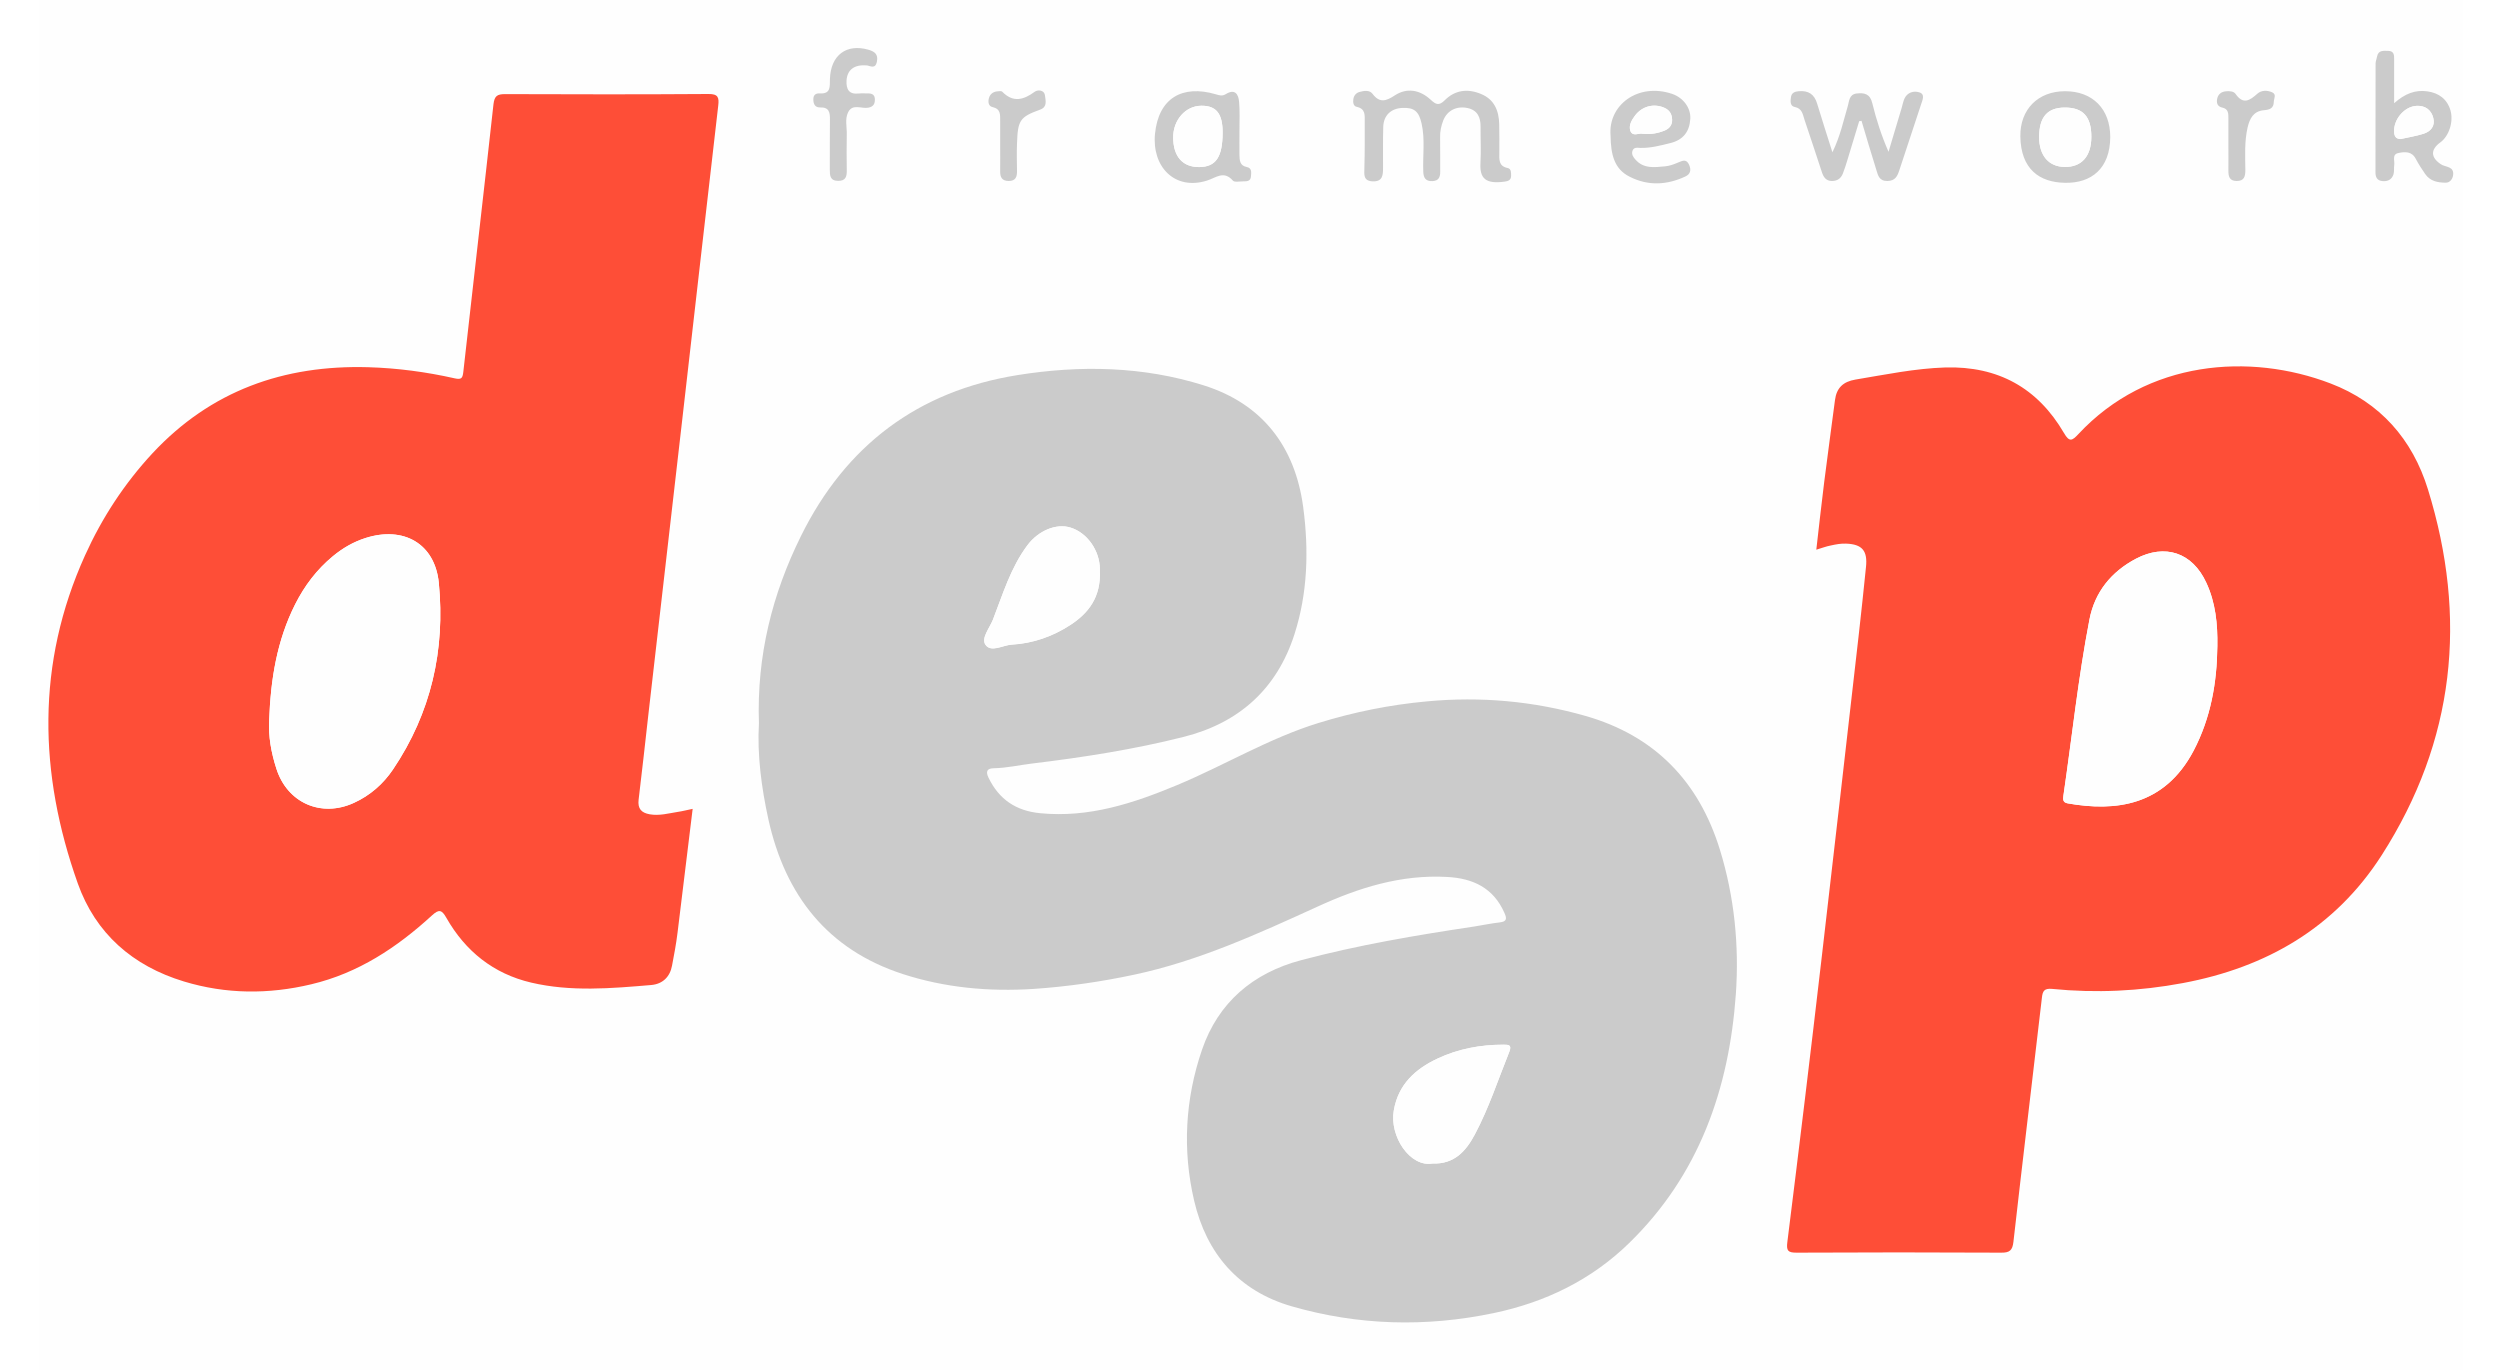
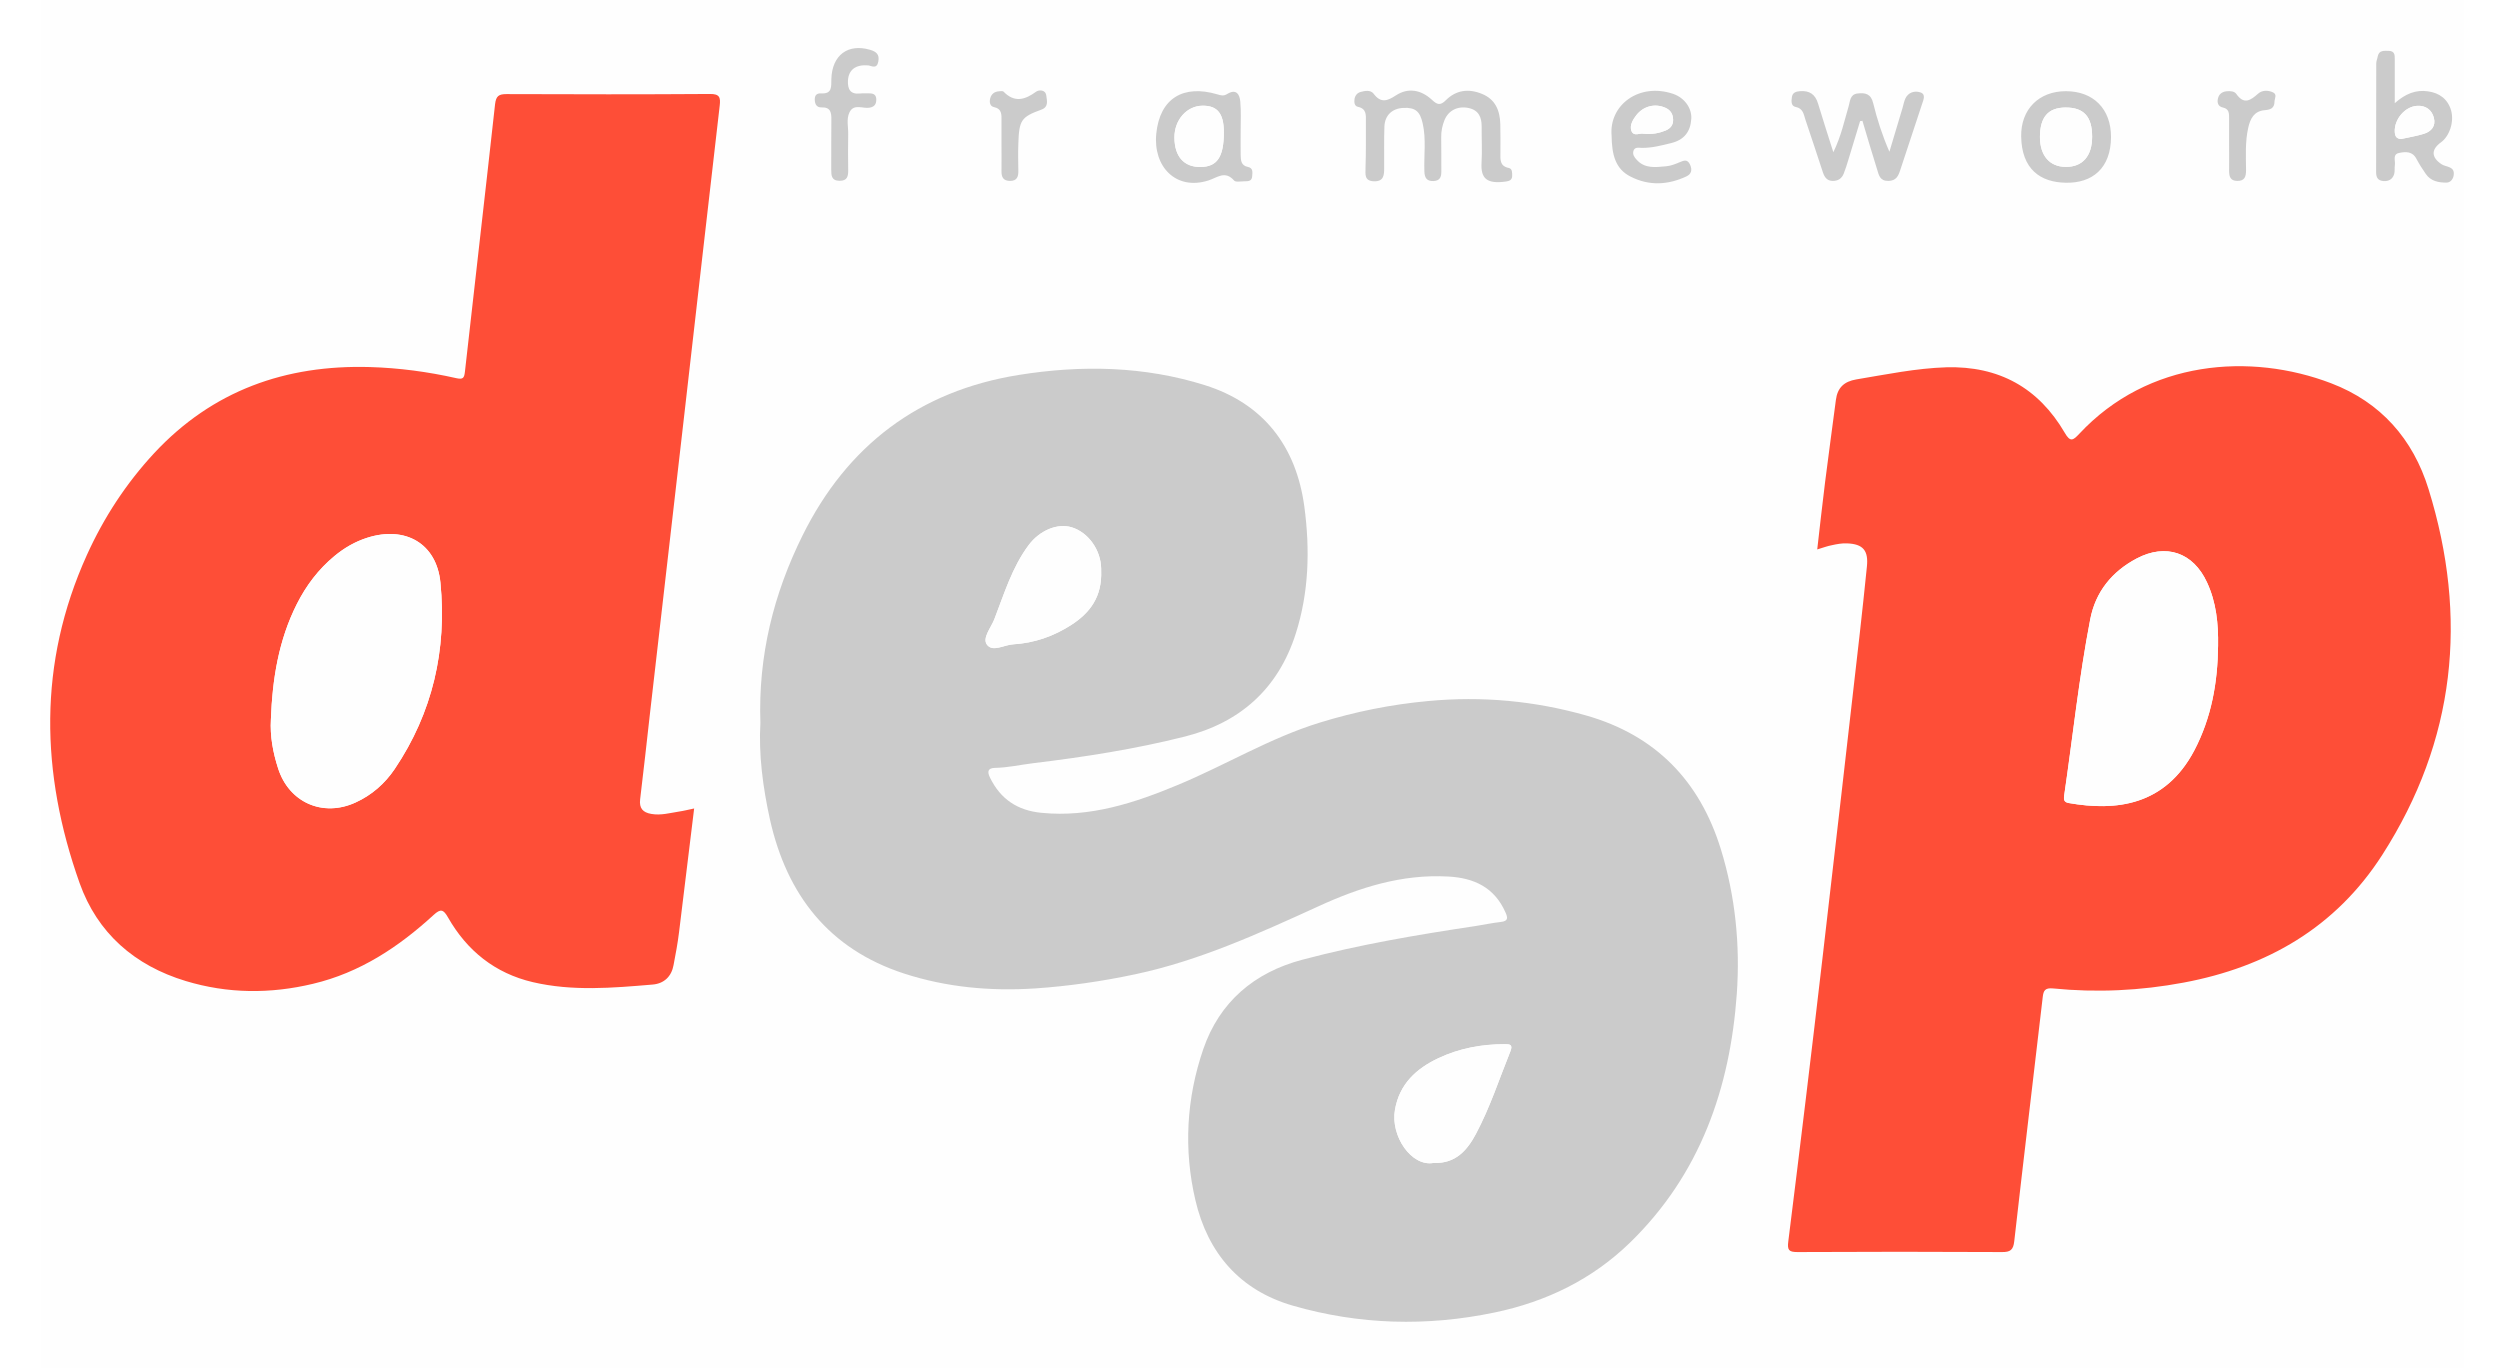
- <svg xmlns="http://www.w3.org/2000/svg" role="img" viewBox="-30.68 440.32 2063.36 1130.36">
+ <svg xmlns="http://www.w3.org/2000/svg" role="img" viewBox="-32.20 440.30 2064.40 1129.40">
  <g>
    <g>
      <path fill="#FEFEFE" d="M1002 2002c-330.4 0-660.8 0-991.2.2-7.3 0-9-1.6-9-9C2 1332.4 2 671.5 1.8 10.7c0-7.3 1.6-9 9-9 660.7.3 1321.6.3 1982.4.1 7.3 0 9 1.6 9 9-.2 660.8-.2 1321.6 0 1982.4 0 7.3-1.6 9-9 9-330.4-.3-660.8-.2-991.2-.2zm-406.3-964.7c-1.4 25.8 2.1 52.8 8 79.5 13.9 62.3 48.7 107 110.7 127.2 35.1 11.5 71.3 14.7 108.4 12.3 27.9-1.8 55.3-5.8 82.6-11.7 53.1-11.4 102.2-33.7 151.2-56.1 33.9-15.5 69-26.6 107.1-24.6 21.4 1.2 38.3 9.1 47.4 29.7 2 4.6 2.2 7.1-3.8 7.8-7.1.8-14 2.4-21.1 3.4-48 7.2-96 15.2-142.9 27.8-39.6 10.6-68.4 34.8-81.8 73.9-13.9 40.6-16.3 82.7-6.5 124.6 10.2 43.7 36.8 74.6 80.6 87.2 54.8 15.8 110.5 17.3 166.5 5.6 42.6-8.9 80.6-27.3 111.9-57.8 57.7-56.2 82.5-127.1 88.1-205.5 2.9-40.3-1.2-80.4-13.2-119.3-17.4-56.4-53.8-94-110.9-110.3-42.8-12.2-86.4-16.2-130.9-12-30.5 2.9-60.1 8.8-89.4 17.8-41 12.6-77.6 34.9-116.8 51.3-36.2 15.1-72.8 27.1-112.9 23.2-19.9-1.9-34.1-11.3-42.7-29.3-2.4-4.9-1.4-7.7 4.1-7.8 10.7-.2 21.2-2.6 31.8-3.9 42.1-5.1 84.1-11.6 125.2-22 45.6-11.5 76.9-39.6 91.4-84.7 11-34.3 11.9-69.6 7.2-105-6.7-50-33.7-85.1-82-100.4-50.2-15.9-102-16.8-153.8-8.5-82.4 13.2-141.8 58.3-178.6 132.6-23.9 48.3-36.8 99.3-34.9 155zm-54.7 70.6c-4.8 1-8.5 2-12.2 2.6-7.7 1.2-15.3 3.4-23.2 2-6.9-1.2-10.1-4.7-9.2-12.1 2.9-23.6 5.4-47.2 8.1-70.7L533 781.6c9.7-84.6 19.3-169.3 29.1-253.9.8-6.8.1-9.7-8.1-9.7-56 .4-112 .3-167.9.1-6.4 0-8.7 1.4-9.5 8.4-8.1 73.7-16.6 147.3-24.9 221-.6 5.1-1.4 6.5-7 5.2-23.5-5.3-47.3-8.5-71.5-9.2-69.6-2-129.9 19.4-178 71-23.3 24.9-41.7 53.3-55.7 84.3-40.4 89.3-38.1 180.1-5.9 270.7 14.7 41.4 45.4 68.2 87.7 81 34.7 10.5 69.8 10.7 105 2.3 38.8-9.2 70.8-30.4 99.7-56.9 5.6-5.2 8-4.7 11.8 2 15.7 27.6 38.9 46.2 70 53.5 32.8 7.7 66 4.8 99.1 2 9.3-.8 15.5-6.5 17.2-16.1 1.6-8.9 3.3-17.9 4.5-26.9 4.1-33.9 8.1-67.7 12.4-102.5zM1468.4 894c4.7-1.4 8.3-2.7 12.1-3.5 4.1-.8 8.4-1.6 12.5-1.5 13.4.6 17.8 6.1 16.4 19.3-2 18.4-3.8 36.9-5.9 55.3-10.1 88.8-20.2 177.7-30.6 266.5-9.2 78.5-18.7 156.9-28.4 235.3-.9 7.2.4 8.9 7.5 8.8 56.3-.2 112.6-.3 168.9 0 7 0 9.3-1.8 10.2-9 7.6-67.2 15.7-134.3 23.5-201.5.6-5.4 1.9-7.8 8.4-7.2 36.1 3.6 72.2 1.9 107.9-4.8 69-12.9 125.7-45.5 164.1-105.5 60.5-94.4 71.2-195.7 38.2-302-12.8-41.4-39.6-71.8-80.4-87.4-66.4-25.4-151.1-19.3-208.1 41.8-4.9 5.3-7.2 7.1-11.9-.9-21.7-37.3-54.3-55.4-97.8-54.1-25.2.7-49.7 5.9-74.3 10-10.1 1.7-15.6 6.9-16.9 17-2.9 22.6-6.1 45.1-8.9 67.7-2.3 18.3-4.3 36.7-6.5 55.7zm-372.7-334.9c0 6.5-.1 13 0 19.5.1 5.1-1.3 10.9 6.9 11.2 8.3.3 8.5-5.3 8.5-11.1.1-11.4-.2-22.8.2-34.2.4-9.3 6.5-14.9 15.7-15.3 9.8-.4 13.6 2.9 15.9 12.8 3 13.2 1 26.6 1.4 39.8.2 5.2 1.9 8 7.5 7.8 5.2-.2 6.5-3.2 6.5-7.7-.1-9.4.1-18.9-.1-28.3-.1-5 .9-9.7 2.7-14.3 3.2-8.1 11-11.9 20-10 8.2 1.7 10.7 7.5 10.7 15.2 0 10.1.5 20.2-.1 30.3-.7 12.7 4.4 17.4 20.1 15.2 2.8-.4 5.1-1.1 5.2-4.6.1-2.7.2-6-2.8-6.6-7.8-1.6-6.9-7.3-6.9-12.8 0-7.8.1-15.6-.1-23.4-.4-11.1-4-20.5-15.2-25-10.9-4.4-21.4-3.1-29.7 5.2-4.8 4.8-7.4 3.7-11.7-.4-9-8.3-19.6-10-29.5-3.6-7.2 4.7-12.5 6.7-18.5-1.3-2.5-3.3-7.2-2.5-11-1.4-2.6.8-4.3 2.9-4.8 5.7-.5 2.8-.1 5.9 2.8 6.5 7.3 1.5 6.6 6.8 6.6 12.1-.3 6.3-.3 12.5-.3 18.7zm408.1-18.8h2c4.1 13.5 8.1 27 12.2 40.4 1.4 4.5 2.3 9.4 9.2 9.3 6.4-.1 8.2-3.9 9.8-8.8 5.9-18.2 11.9-36.4 18-54.5 1.2-3.7 3.5-8.4-1.6-9.9-4.5-1.4-9.8 0-12.2 5.3-1.1 2.3-1.5 5-2.2 7.4-3.6 12.1-7.3 24.2-10.9 36.4-5.8-13.5-10-26.7-13.4-40.1-1.9-7.6-6.6-8.8-13-8-6.2.8-6 6.3-7.2 10.3-3.6 12.1-6.1 24.6-12.7 38.2-4.7-14.8-8.8-27.4-12.6-40.1-2.3-7.8-7.3-11-15.2-10.3-3.2.3-5.8 1.2-6.4 4.7-.5 3.3-.9 7.5 3 8.3 6.4 1.3 6.7 6.3 8.2 10.7 4.9 14.4 9.5 29 14.4 43.4 1.3 3.8 3.2 7.1 8.2 7 4.5 0 7.4-2.2 9-6.1 1.4-3.6 2.6-7.3 3.7-11 3.2-11 6.5-21.8 9.7-32.6zm441.5-14.8v-36.4c0-3.5-.4-6.6-4.9-6.7-3.9-.1-8.1-.8-9.2 4.7-.4 1.9-1.2 3.8-1.2 5.7-.1 29.9-.1 59.9-.1 89.8 0 4.1 1.3 6.9 5.9 7.3 4.5.4 7.7-1.5 9-5.7.7-2.4.2-5.2.6-7.7.5-3.5-2.1-8.6 3.5-9.8 5.4-1.1 11-1.4 14.3 4.9 2.2 4.3 4.9 8.4 7.7 12.4 4.1 6 10.6 7.2 17.1 7.2 3 0 5.3-2.5 5.9-5.7 1.4-8.1-6.2-6.9-10-9.5-8.5-5.7-8.8-12-.4-18.1 7-5.1 11.1-16.9 8.3-26.4-2.7-9.4-9.6-14.4-19.2-15.7-9.9-1.5-18.4 1.8-27.3 9.7zm-953 22.3c0-7.8.4-15.6-.2-23.4-.5-6.3-3.4-11.1-10.8-6.5-3 1.8-5.3 1.1-8.2.3-28.1-8.3-47.5 3.3-50.4 32.5-2.7 27.4 16.2 47.1 42.8 38.7 7.7-2.4 13.9-8.6 21.5 0 1.3 1.5 5.6.6 8.5.6 3 0 6.2 0 6.4-4.2.1-3.1 1-6.7-3.7-7.7-5.5-1.1-5.7-5.5-5.8-9.8-.2-6.8-.1-13.7-.1-20.5zm306.3 4.6c.2 15 2.8 27.4 15.8 34 15.1 7.7 30.7 6.9 45.9-.2 4.1-1.9 5.1-5.2 3.1-9.7-2.2-4.8-5-3.5-8.7-2-3.5 1.5-7.3 3-11.1 3.3-8.7.8-17.7 2.2-24.5-5.6-1.8-2-3.3-4.2-2.5-7 1-3.4 4.1-2.7 6.6-2.6 8.5.2 16.7-2 24.8-4 10.4-2.6 15.8-9.5 16.4-20.1.5-8.7-5.6-17.4-15-20.5-28.2-9.8-53 9.1-50.8 34.4zm412.4 1c0-23.1-14.4-37.8-37.2-37.8-22.3 0-37.2 14.9-36.9 37.3.4 27 15.7 38 37 38.3 21.5.4 36.9-11.8 37.1-37.8zM684.9 494.3c2.7.4 7 3.4 8.3-3.1 1.1-5.7-1.7-8-6.9-9.6-18.2-5.4-31.4 4.3-31.9 24.1-.2 5.9 1 12.5-8.3 11.9-3.6-.2-5.4 1.4-5.4 5.2.1 3.8 1.5 6.6 5.6 6.4 7.6-.3 8.1 4.4 8.1 10.2-.2 13.7 0 27.3-.1 41 0 4.9.1 9.3 6.8 9.4 6.5.1 7.2-3.9 7.2-9-.1-9.8-.2-19.5 0-29.3.1-6.1-1.7-12.6 1.1-18.3 3.7-7.5 11.1-2.7 16.7-3.8 4-.8 5.4-3 5.4-6.7 0-3.8-2.1-5.1-5.6-5.1-2.6 0-5.2-.2-7.8.1-8.1.9-10.3-3.7-10-10.6.4-9 6.2-13.7 16.8-12.8zm1123.6 65.4c0 7.2.1 14.3 0 21.5-.1 4.7.8 8.4 6.7 8.6 6.4.1 7.3-3.8 7.3-9-.1-11.7-.8-23.4 1.8-34.9 1.7-7.5 4.8-13.7 13.4-14.5 4.8-.4 8.2-1.5 8.3-7.1.1-2.8 2.4-6-1.4-7.7-4.1-1.8-8.8-1.8-12.1 1.1-6.3 5.5-11.7 9.4-18.1.2-1.5-2.2-5.2-2.4-8.2-2.1-3.6.4-6.1 2.4-6.9 5.9-.8 3.5.1 6.6 4.1 7.5 5.3 1.1 5.1 5.1 5.1 9.1v21.4zm-1013.7-.4c0 7.5.1 14.9 0 22.4-.1 5 1.5 8.1 7.1 8.1 5.8 0 6.9-3.5 6.8-8.3-.1-7.5-.3-14.9 0-22.4.7-19.6 2.4-22 19.1-28.2 6.1-2.3 4.5-7.4 4-11.5-.6-5.3-6.3-4.8-8.4-3.3-9.3 6.9-17.9 9.3-27-.1-.7-.7-2.5-.3-3.8-.2-3.7.2-6.1 2.3-7.1 5.7-.8 3-.4 6.5 3 7.3 6.8 1.5 6.3 6.3 6.3 11.2 0 6.4.1 12.8 0 19.3z" />
      <path fill="#CBCBCB" d="M595.7 1037.3c-1.9-55.7 11-106.8 34.8-154.8 36.8-74.3 96.2-119.4 178.6-132.6 51.8-8.3 103.7-7.3 153.8 8.5 48.2 15.2 75.3 50.4 82 100.4 4.7 35.3 3.8 70.7-7.2 105-14.5 45.2-45.8 73.2-91.4 84.7-41.2 10.4-83.1 16.9-125.2 22-10.6 1.3-21 3.7-31.8 3.9-5.5.1-6.5 2.9-4.1 7.8 8.7 18 22.8 27.4 42.7 29.3 40.1 3.9 76.7-8.1 112.9-23.2 39.3-16.4 75.9-38.7 116.8-51.3 29.2-9 58.8-15 89.4-17.8 44.5-4.2 88.1-.2 130.9 12 57 16.3 93.5 53.9 110.9 110.3 12 38.9 16 79.1 13.2 119.3-5.6 78.4-30.4 149.3-88.1 205.5-31.3 30.5-69.3 48.9-111.9 57.8-55.9 11.7-111.7 10.2-166.5-5.6-43.8-12.6-70.4-43.4-80.6-87.2-9.8-41.9-7.4-84 6.5-124.6 13.4-39.1 42.2-63.4 81.8-73.9 47-12.5 94.9-20.6 142.9-27.8 7-1.1 14-2.6 21.1-3.4 6-.7 5.8-3.3 3.8-7.8-9.1-20.7-26-28.6-47.4-29.7-38.1-2.1-73.2 9-107.1 24.6-49.1 22.4-98.1 44.8-151.2 56.1-27.3 5.8-54.7 9.8-82.6 11.7-37.1 2.4-73.3-.9-108.4-12.3-62-20.2-96.8-65-110.7-127.2-5.9-26.8-9.4-53.8-7.9-79.7zm555.9 363.3c18.1.7 27.7-10.3 35-24 11.6-21.8 19.2-45.3 28.4-68.1 2.3-5.7-.5-5.9-4.7-5.9-19 0-37.4 3.4-54.6 11.5-18.3 8.6-32.3 21.3-36 42.7-3.8 21.4 13.5 47.1 31.9 43.8zM877.1 911.4v-1.6c-.3-15.4-10.6-29.9-24.3-34.1-11.6-3.6-26.3 2.4-35.5 14.6-13.8 18.5-20.3 40.4-28.5 61.5-2.7 6.8-9.8 15.1-6.2 20.5 4.6 6.8 14.4.4 21.8 0 17.4-1 33.7-6.7 48.3-16.2 15.1-9.8 25.3-23.1 24.4-44.7z" />
      <path fill="#FE4E37" d="M541 1107.9c-4.2 34.8-8.3 68.6-12.5 102.4-1.1 9-2.8 18-4.5 26.9-1.7 9.5-7.9 15.3-17.2 16.1-33.1 2.8-66.3 5.7-99.1-2-31.1-7.3-54.3-25.9-70-53.5-3.8-6.7-6.1-7.2-11.8-2-28.9 26.5-60.9 47.7-99.7 56.9-35.2 8.4-70.3 8.2-105-2.3-42.3-12.8-73-39.6-87.7-81-32.2-90.7-34.4-181.4 6-270.7 14-31 32.5-59.3 55.7-84.3 48.1-51.6 108.4-73 178-71 24.1.7 48 3.9 71.5 9.2 5.5 1.2 6.4-.2 7-5.2 8.2-73.7 16.8-147.3 24.9-221 .8-6.9 3.1-8.4 9.5-8.4 56 .2 112 .3 167.9-.1 8.1-.1 8.9 2.9 8.1 9.7-9.8 84.6-19.4 169.3-29.1 253.9l-28.5 248.1c-2.7 23.6-5.2 47.2-8.1 70.7-.9 7.5 2.3 10.9 9.2 12.1 7.9 1.4 15.5-.8 23.2-2 3.6-.5 7.3-1.5 12.2-2.5zm-349.5-73.6c-.8 13.9 1.7 27.3 5.9 40.4 9 28.3 37 40.7 64 28.3 13.4-6.1 24.2-15.6 32.3-27.6 31.4-46.6 43.2-98.6 37.8-153.9-3.2-32.5-29.1-47.1-60.4-37.1-10.1 3.2-19 8.4-27.1 15.1-13.2 10.9-23.4 24.4-31.1 39.7-15.1 29.8-20.2 62-21.4 95.1zM1468.4 894c2.2-19 4.2-37.4 6.5-55.7 2.8-22.6 6-45.1 8.9-67.7 1.3-10.2 6.8-15.3 16.9-17 24.7-4.1 49.2-9.2 74.3-10 43.4-1.2 76.1 16.9 97.8 54.1 4.6 8 6.9 6.2 11.9.9 57-61.2 141.7-67.2 208.1-41.8 40.9 15.6 67.6 46 80.4 87.4 32.9 106.3 22.3 207.6-38.2 302-38.5 60-95.2 92.6-164.1 105.5-35.7 6.7-71.7 8.4-107.9 4.8-6.5-.6-7.8 1.8-8.4 7.2-7.8 67.2-15.9 134.3-23.5 201.5-.8 7.2-3.2 9.1-10.2 9-56.3-.3-112.6-.3-168.9 0-7.1 0-8.4-1.7-7.5-8.8 9.8-78.4 19.3-156.8 28.4-235.3 10.4-88.8 20.4-177.7 30.6-266.5 2.1-18.4 4-36.9 5.9-55.3 1.4-13.3-3-18.8-16.4-19.3-4.2-.2-8.4.6-12.5 1.5-3.8.7-7.4 2.1-12.1 3.5zm331 79.5c.3-18-1.4-35.8-9.1-52.3-11.5-24.8-34-32.4-58.1-19.7-20.4 10.8-34 27.5-38.3 50.1-9.3 48.1-14.4 96.9-21.5 145.4-.5 3.1-.6 5.7 3.7 6.4 39.1 6.9 79.6 2.2 103.7-43.4 14.1-27.1 19.3-56.3 19.6-86.5z" />
      <path fill="#CBCBCB" d="M1095.7 559.1v-18.5c0-5.2.7-10.5-6.6-12.1-2.9-.6-3.2-3.8-2.8-6.5.5-2.8 2.2-4.9 4.8-5.7 3.8-1.1 8.5-1.9 11 1.4 6 8 11.3 6 18.5 1.3 9.8-6.4 20.5-4.7 29.5 3.6 4.4 4.1 6.9 5.2 11.7.4 8.4-8.4 18.8-9.7 29.7-5.2 11.2 4.5 14.9 13.9 15.2 25 .2 7.8.1 15.6.1 23.4 0 5.5-.9 11.2 6.9 12.8 3 .6 2.8 3.9 2.8 6.6-.1 3.4-2.4 4.2-5.2 4.6-15.7 2.2-20.8-2.5-20.1-15.2.6-10.1 0-20.2.1-30.3 0-7.6-2.5-13.4-10.7-15.2-9-1.9-16.7 1.9-20 10-1.8 4.5-2.8 9.2-2.7 14.3.2 9.4 0 18.9.1 28.3 0 4.5-1.3 7.5-6.5 7.7-5.5.2-7.3-2.6-7.5-7.8-.5-13.3 1.6-26.6-1.4-39.8-2.2-9.9-6.1-13.3-15.9-12.8-9.2.4-15.3 6-15.7 15.3-.4 11.4-.1 22.8-.2 34.2 0 5.8-.2 11.4-8.5 11.1-8.2-.3-6.9-6.1-6.9-11.2.2-6.7.3-13.2.3-19.7zm408.1-18.8c-3.3 10.8-6.5 21.6-9.8 32.3-1.1 3.7-2.3 7.4-3.7 11-1.6 4-4.5 6.1-9 6.1-4.9 0-6.9-3.2-8.2-7-4.8-14.5-9.5-29-14.4-43.4-1.5-4.4-1.8-9.5-8.2-10.7-3.9-.8-3.5-5-3-8.3.6-3.5 3.2-4.4 6.4-4.7 8-.7 12.9 2.5 15.2 10.3 3.8 12.7 7.9 25.2 12.6 40.1 6.6-13.6 9.1-26.1 12.7-38.2 1.2-4 1-9.5 7.2-10.3 6.5-.8 11.2.3 13 8 3.3 13.4 7.5 26.6 13.4 40.1 3.6-12.1 7.3-24.2 10.9-36.4.7-2.5 1.2-5.1 2.2-7.4 2.4-5.3 7.7-6.7 12.2-5.3 5.1 1.5 2.8 6.2 1.6 9.9-6 18.2-12 36.3-18 54.5-1.6 4.9-3.4 8.7-9.8 8.8-6.9.1-7.8-4.7-9.2-9.3-4.2-13.4-8.2-26.9-12.2-40.4-.6.3-1.2.3-1.9.3zm441.5-14.8c8.9-7.9 17.5-11.2 27.3-9.8 9.5 1.3 16.4 6.3 19.2 15.7 2.7 9.5-1.3 21.3-8.3 26.4-8.3 6-8.1 12.4.4 18.1 3.8 2.6 11.4 1.4 10 9.5-.6 3.2-2.9 5.7-5.9 5.7-6.6 0-13-1.2-17.1-7.2-2.8-4-5.4-8.1-7.7-12.4-3.3-6.4-8.9-6-14.3-4.9-5.6 1.1-3 6.3-3.5 9.8-.4 2.6.1 5.3-.6 7.7-1.3 4.2-4.5 6.1-9 5.7-4.6-.4-5.9-3.2-5.9-7.3 0-29.9 0-59.9.1-89.8 0-1.9.9-3.8 1.2-5.7 1.1-5.5 5.3-4.7 9.2-4.7 4.6.1 5 3.2 4.9 6.7v36.5zm5.2 29.6c6.3-1.4 12.7-2.4 18.8-4.3 6.2-1.9 10-6.5 8.3-13.2-1.7-6.7-6.8-10.3-13.8-9.9-10.1.5-19 11.3-18.5 21.5.2 3.5 1.2 5.6 5.2 5.9zm-958.2-7.3c0 6.8-.1 13.7 0 20.5.1 4.3.3 8.7 5.8 9.8 4.7.9 3.9 4.5 3.7 7.7-.2 4.2-3.4 4.2-6.4 4.2-2.9 0-7.2.9-8.5-.6-7.6-8.6-13.8-2.4-21.5 0-26.5 8.3-45.5-11.4-42.8-38.7 2.9-29.2 22.3-40.8 50.4-32.5 2.9.9 5.2 1.6 8.2-.3 7.4-4.5 10.3.2 10.8 6.5.7 7.8.3 15.6.3 23.4zm-13.9 1.7c0-15.4-5.3-22-17.6-21.9-13 .1-23.3 11.8-23.2 26.3.1 15.6 7.8 24.4 21.5 24.3 13.8-.2 19.3-8.3 19.3-28.7zm320.2 2.9c-2.3-25.3 22.6-44.1 50.8-34.6 9.4 3.2 15.5 11.8 15 20.5-.6 10.7-5.9 17.5-16.4 20.1-8.1 2-16.3 4.2-24.8 4-2.4-.1-5.6-.8-6.6 2.6-.8 2.8.7 5 2.5 7 6.8 7.8 15.8 6.4 24.5 5.6 3.8-.3 7.6-1.8 11.1-3.3 3.6-1.5 6.5-2.8 8.7 2 2 4.5 1 7.8-3.1 9.7-15.2 7.1-30.8 7.9-45.9.2-13-6.4-15.6-18.8-15.8-33.8zm26.2-1.7c7.2.7 12.8-.4 18.3-2.6 4-1.6 6.4-4.6 6.3-8.9-.1-4.4-1.9-7.9-6.4-9.9-8.6-3.8-18.2-1.5-24.2 6.4-2.8 3.7-5.3 8.2-3.9 12.5 1.9 5.3 7.4 1.7 9.9 2.5zm386.2 2.7c-.1 26-15.6 38.2-37.2 37.8-21.3-.3-36.6-11.3-37-38.3-.3-22.4 14.7-37.3 36.9-37.3 22.8 0 37.3 14.7 37.3 37.8zm-15.6-.2c0-16.7-6.9-24.2-22.1-24.1-14.2.1-20.9 7.9-21 24.3 0 15.3 7.9 24.6 21.2 24.7 14 .2 21.9-8.9 21.9-24.9zM684.9 494.3c-10.6-.9-16.4 3.7-16.9 12.6-.3 7 1.9 11.5 10 10.6 2.6-.3 5.2 0 7.8-.1 3.5 0 5.6 1.3 5.6 5.1s-1.4 5.9-5.4 6.7c-5.6 1.1-13-3.6-16.7 3.8-2.8 5.7-.9 12.2-1.1 18.3-.2 9.8-.1 19.5 0 29.3.1 5.1-.6 9.1-7.2 9-6.7-.1-6.8-4.5-6.8-9.4.1-13.7-.1-27.3.1-41 .1-5.8-.5-10.5-8.1-10.2-4.1.1-5.5-2.7-5.6-6.4-.1-3.8 1.8-5.4 5.4-5.2 9.3.6 8.1-6 8.3-11.9.6-19.7 13.7-29.4 31.9-24.1 5.2 1.5 8 3.9 6.9 9.6-1.2 6.7-5.5 3.7-8.2 3.3zm1123.6 65.4v-21.5c0-4 .2-8-5.1-9.1-4.1-.9-4.9-4-4.1-7.5.8-3.5 3.3-5.5 6.9-5.9 3-.4 6.7-.1 8.2 2.1 6.4 9.2 11.8 5.4 18.1-.2 3.3-2.9 8-2.9 12.1-1.1 3.8 1.7 1.5 5 1.4 7.7-.1 5.7-3.5 6.7-8.3 7.1-8.6.8-11.7 7-13.4 14.5-2.6 11.6-1.9 23.3-1.8 34.9 0 5.2-.9 9.1-7.3 9-5.9-.1-6.7-3.8-6.7-8.6.1-7.1 0-14.2 0-21.4zm-1013.7-.4v-19.4c0-4.9.5-9.7-6.3-11.2-3.4-.7-3.8-4.3-3-7.3.9-3.4 3.4-5.4 7.1-5.7 1.3-.1 3.1-.4 3.8.2 9.1 9.4 17.7 6.9 27 .1 2-1.5 7.8-2 8.4 3.3.5 4.1 2.1 9.3-4 11.5-16.7 6.1-18.5 8.6-19.1 28.2-.3 7.4-.1 14.9 0 22.4.1 4.8-1.1 8.3-6.8 8.3-5.6 0-7.2-3.1-7.1-8.1.1-7.4 0-14.8 0-22.3z" />
      <path fill="#FEFEFE" d="M1151.6 1400.6c-18.4 3.3-35.7-22.4-31.9-43.9 3.7-21.4 17.7-34.1 36-42.7 17.2-8.1 35.6-11.5 54.6-11.5 4.2 0 7 .2 4.7 5.9-9.2 22.8-16.8 46.3-28.4 68.1-7.3 13.8-17 24.8-35 24.1zM877.1 911.4c.9 21.7-9.2 34.9-24.4 44.8-14.6 9.5-30.9 15.2-48.3 16.2-7.4.4-17.2 6.9-21.8 0-3.6-5.4 3.5-13.7 6.2-20.5 8.2-21.1 14.6-43 28.5-61.5 9.1-12.2 23.8-18.2 35.5-14.6 13.7 4.2 24.1 18.7 24.3 34.1v1.5zm-685.6 122.9c1.2-33.1 6.4-65.3 21.4-95.2 7.7-15.3 17.8-28.7 31.1-39.7 8.1-6.7 17-11.9 27.1-15.1 31.3-9.9 57.2 4.6 60.4 37.1 5.4 55.3-6.4 107.3-37.8 153.9-8.1 12-18.9 21.5-32.3 27.6-27 12.4-55.1 0-64-28.3-4.2-13-6.7-26.4-5.9-40.3zm1607.9-60.8c-.3 30.3-5.4 59.5-19.7 86.5-24.1 45.7-64.6 50.3-103.7 43.4-4.2-.7-4.1-3.3-3.7-6.4 7.1-48.5 12.2-97.3 21.5-145.4 4.4-22.6 17.9-39.3 38.3-50.1 24.1-12.7 46.7-5.2 58.1 19.7 7.7 16.5 9.5 34.2 9.2 52.3zm151.1-418.4c-4-.3-5-2.5-5.2-5.9-.6-10.2 8.3-20.9 18.5-21.5 6.9-.4 12.1 3.2 13.8 9.9 1.8 6.7-2 11.3-8.3 13.2-6.2 1.9-12.5 2.9-18.8 4.3zm-972.1-5.6c0 20.5-5.5 28.6-19.3 28.7-13.6.1-21.4-8.6-21.5-24.3-.1-14.6 10.2-26.2 23.2-26.3 12.3-.2 17.6 6.5 17.6 21.9zm346.4 1.2c-2.5-.8-8.1 2.8-9.9-2.5-1.5-4.3 1.1-8.8 3.9-12.5 6-7.8 15.6-10.2 24.2-6.4 4.5 2 6.3 5.5 6.4 9.9.1 4.3-2.3 7.3-6.3 8.9-5.4 2.2-11.1 3.3-18.3 2.6zm370.6 2.5c0 16-8 25-21.9 24.9-13.3-.1-21.2-9.4-21.2-24.7 0-16.4 6.8-24.2 21-24.3 15.2-.1 22.1 7.5 22.1 24.1z" />
    </g>
  </g>
</svg>
